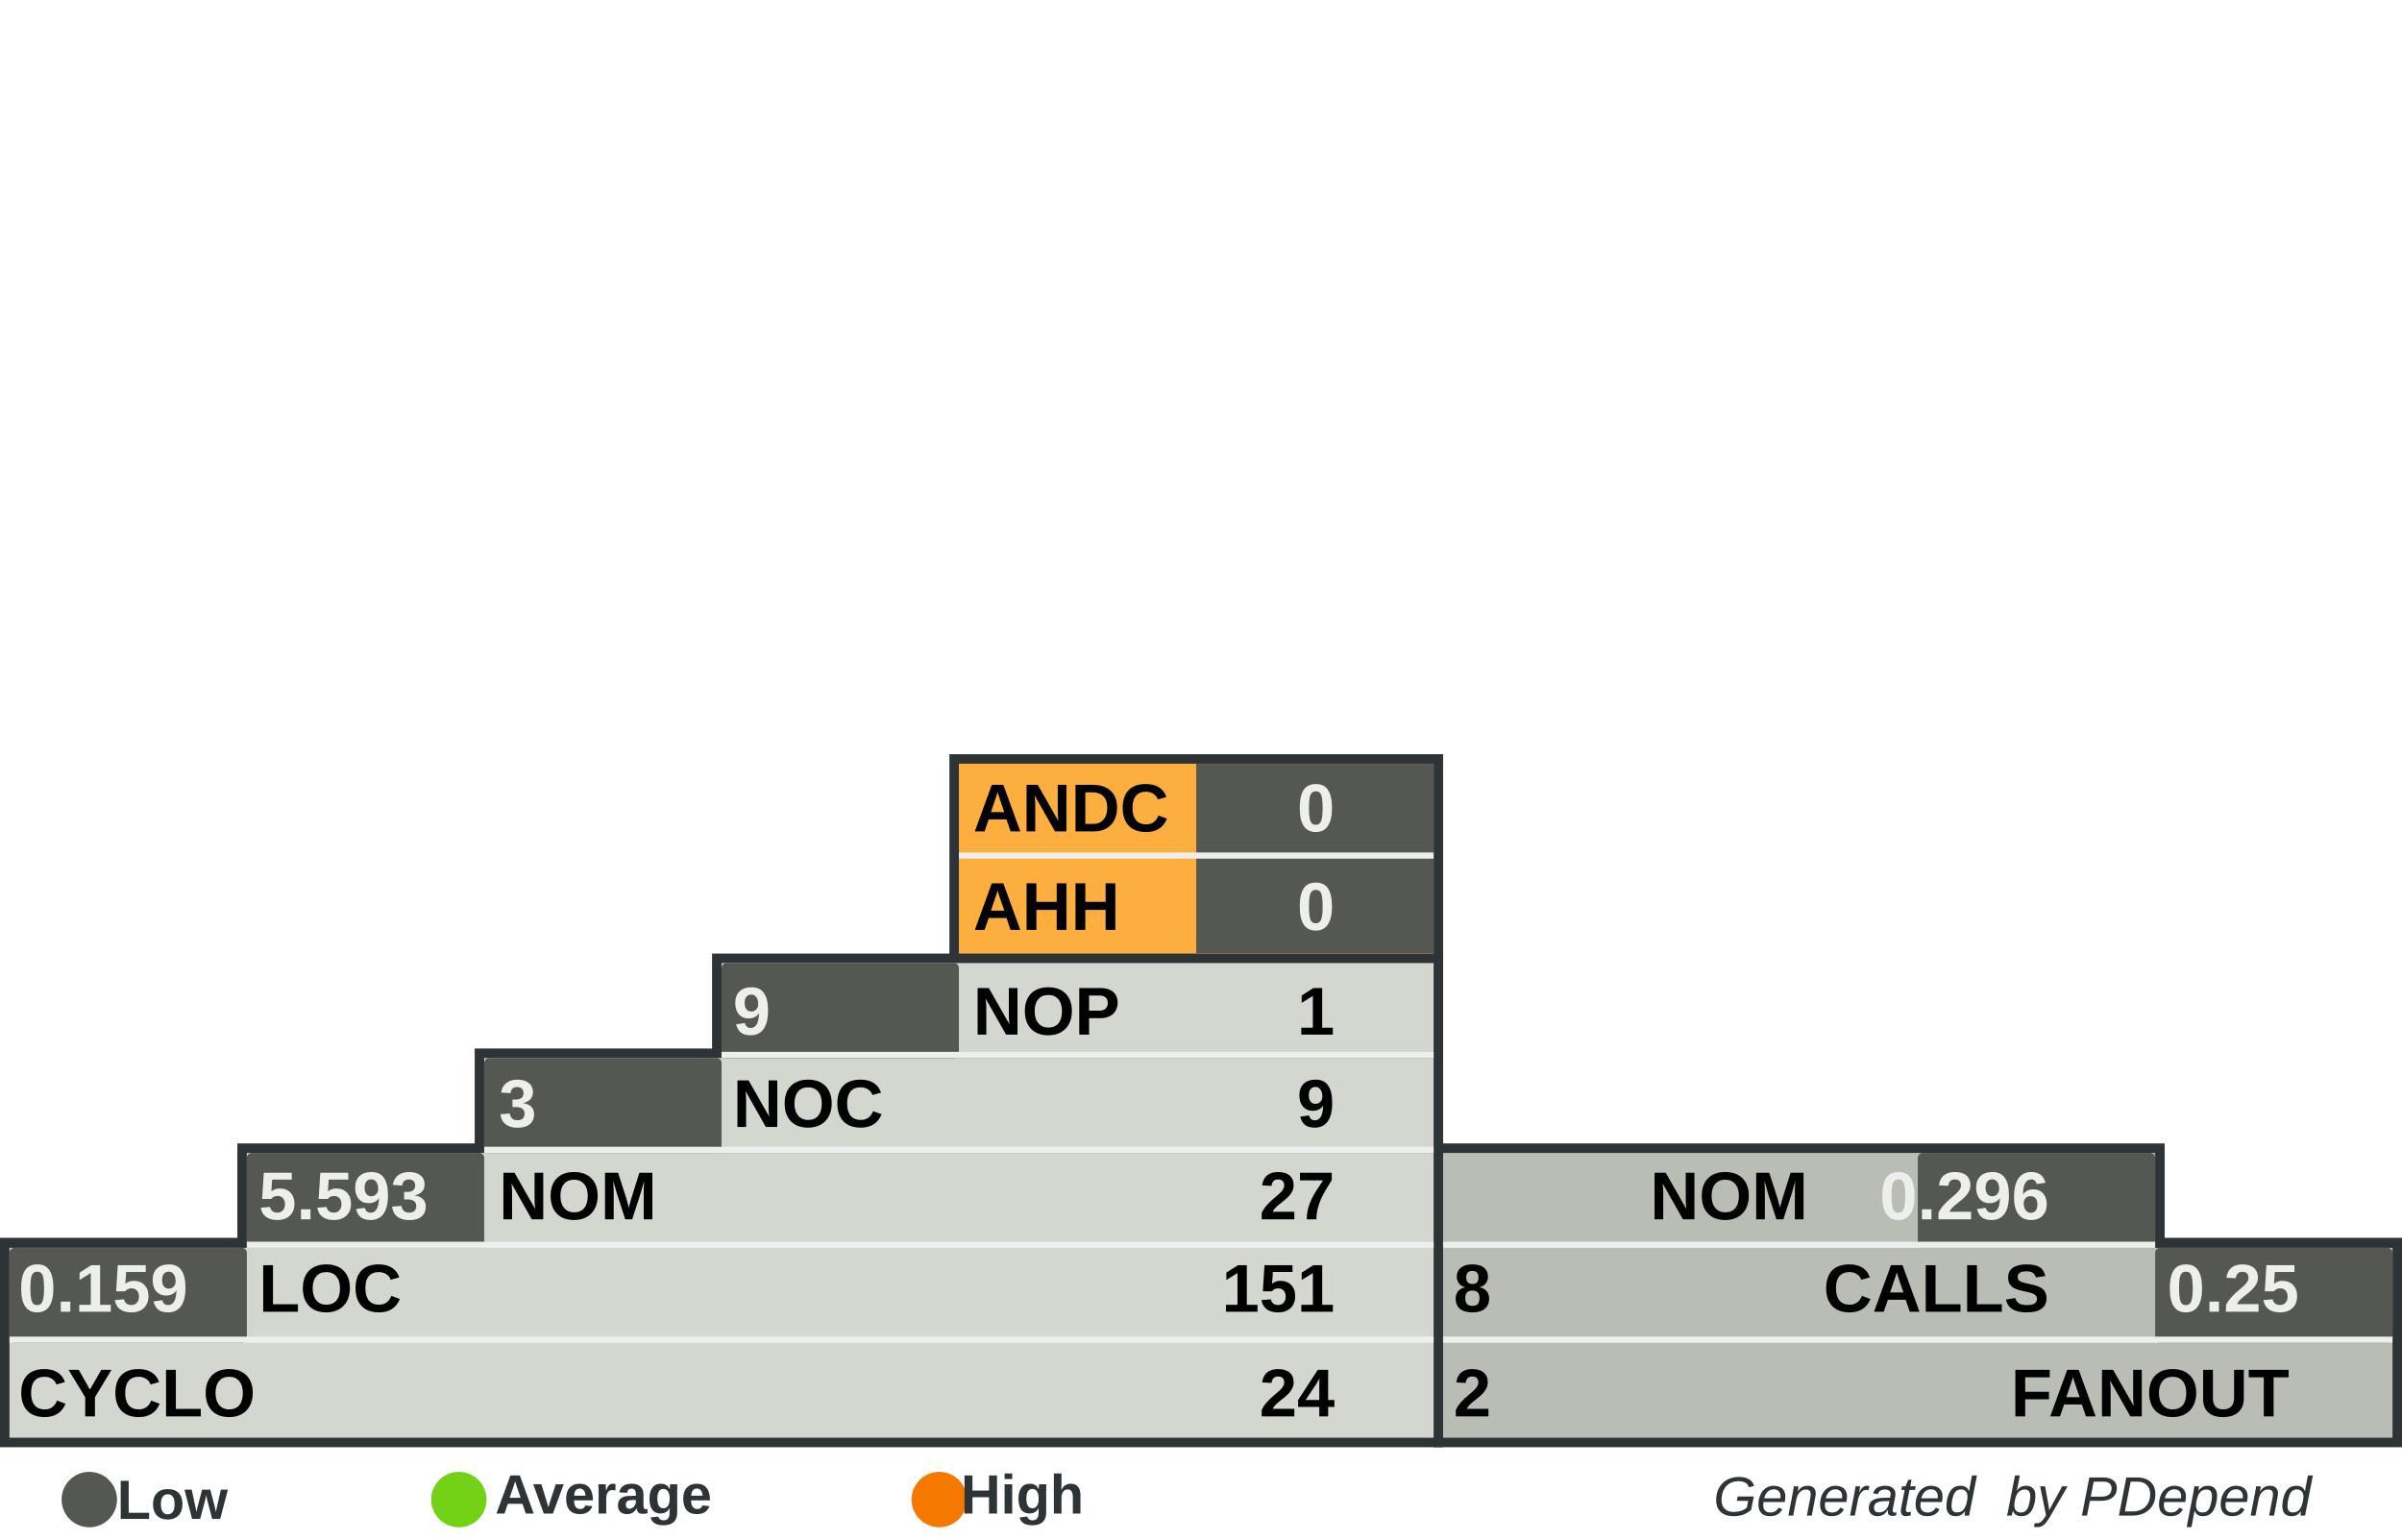
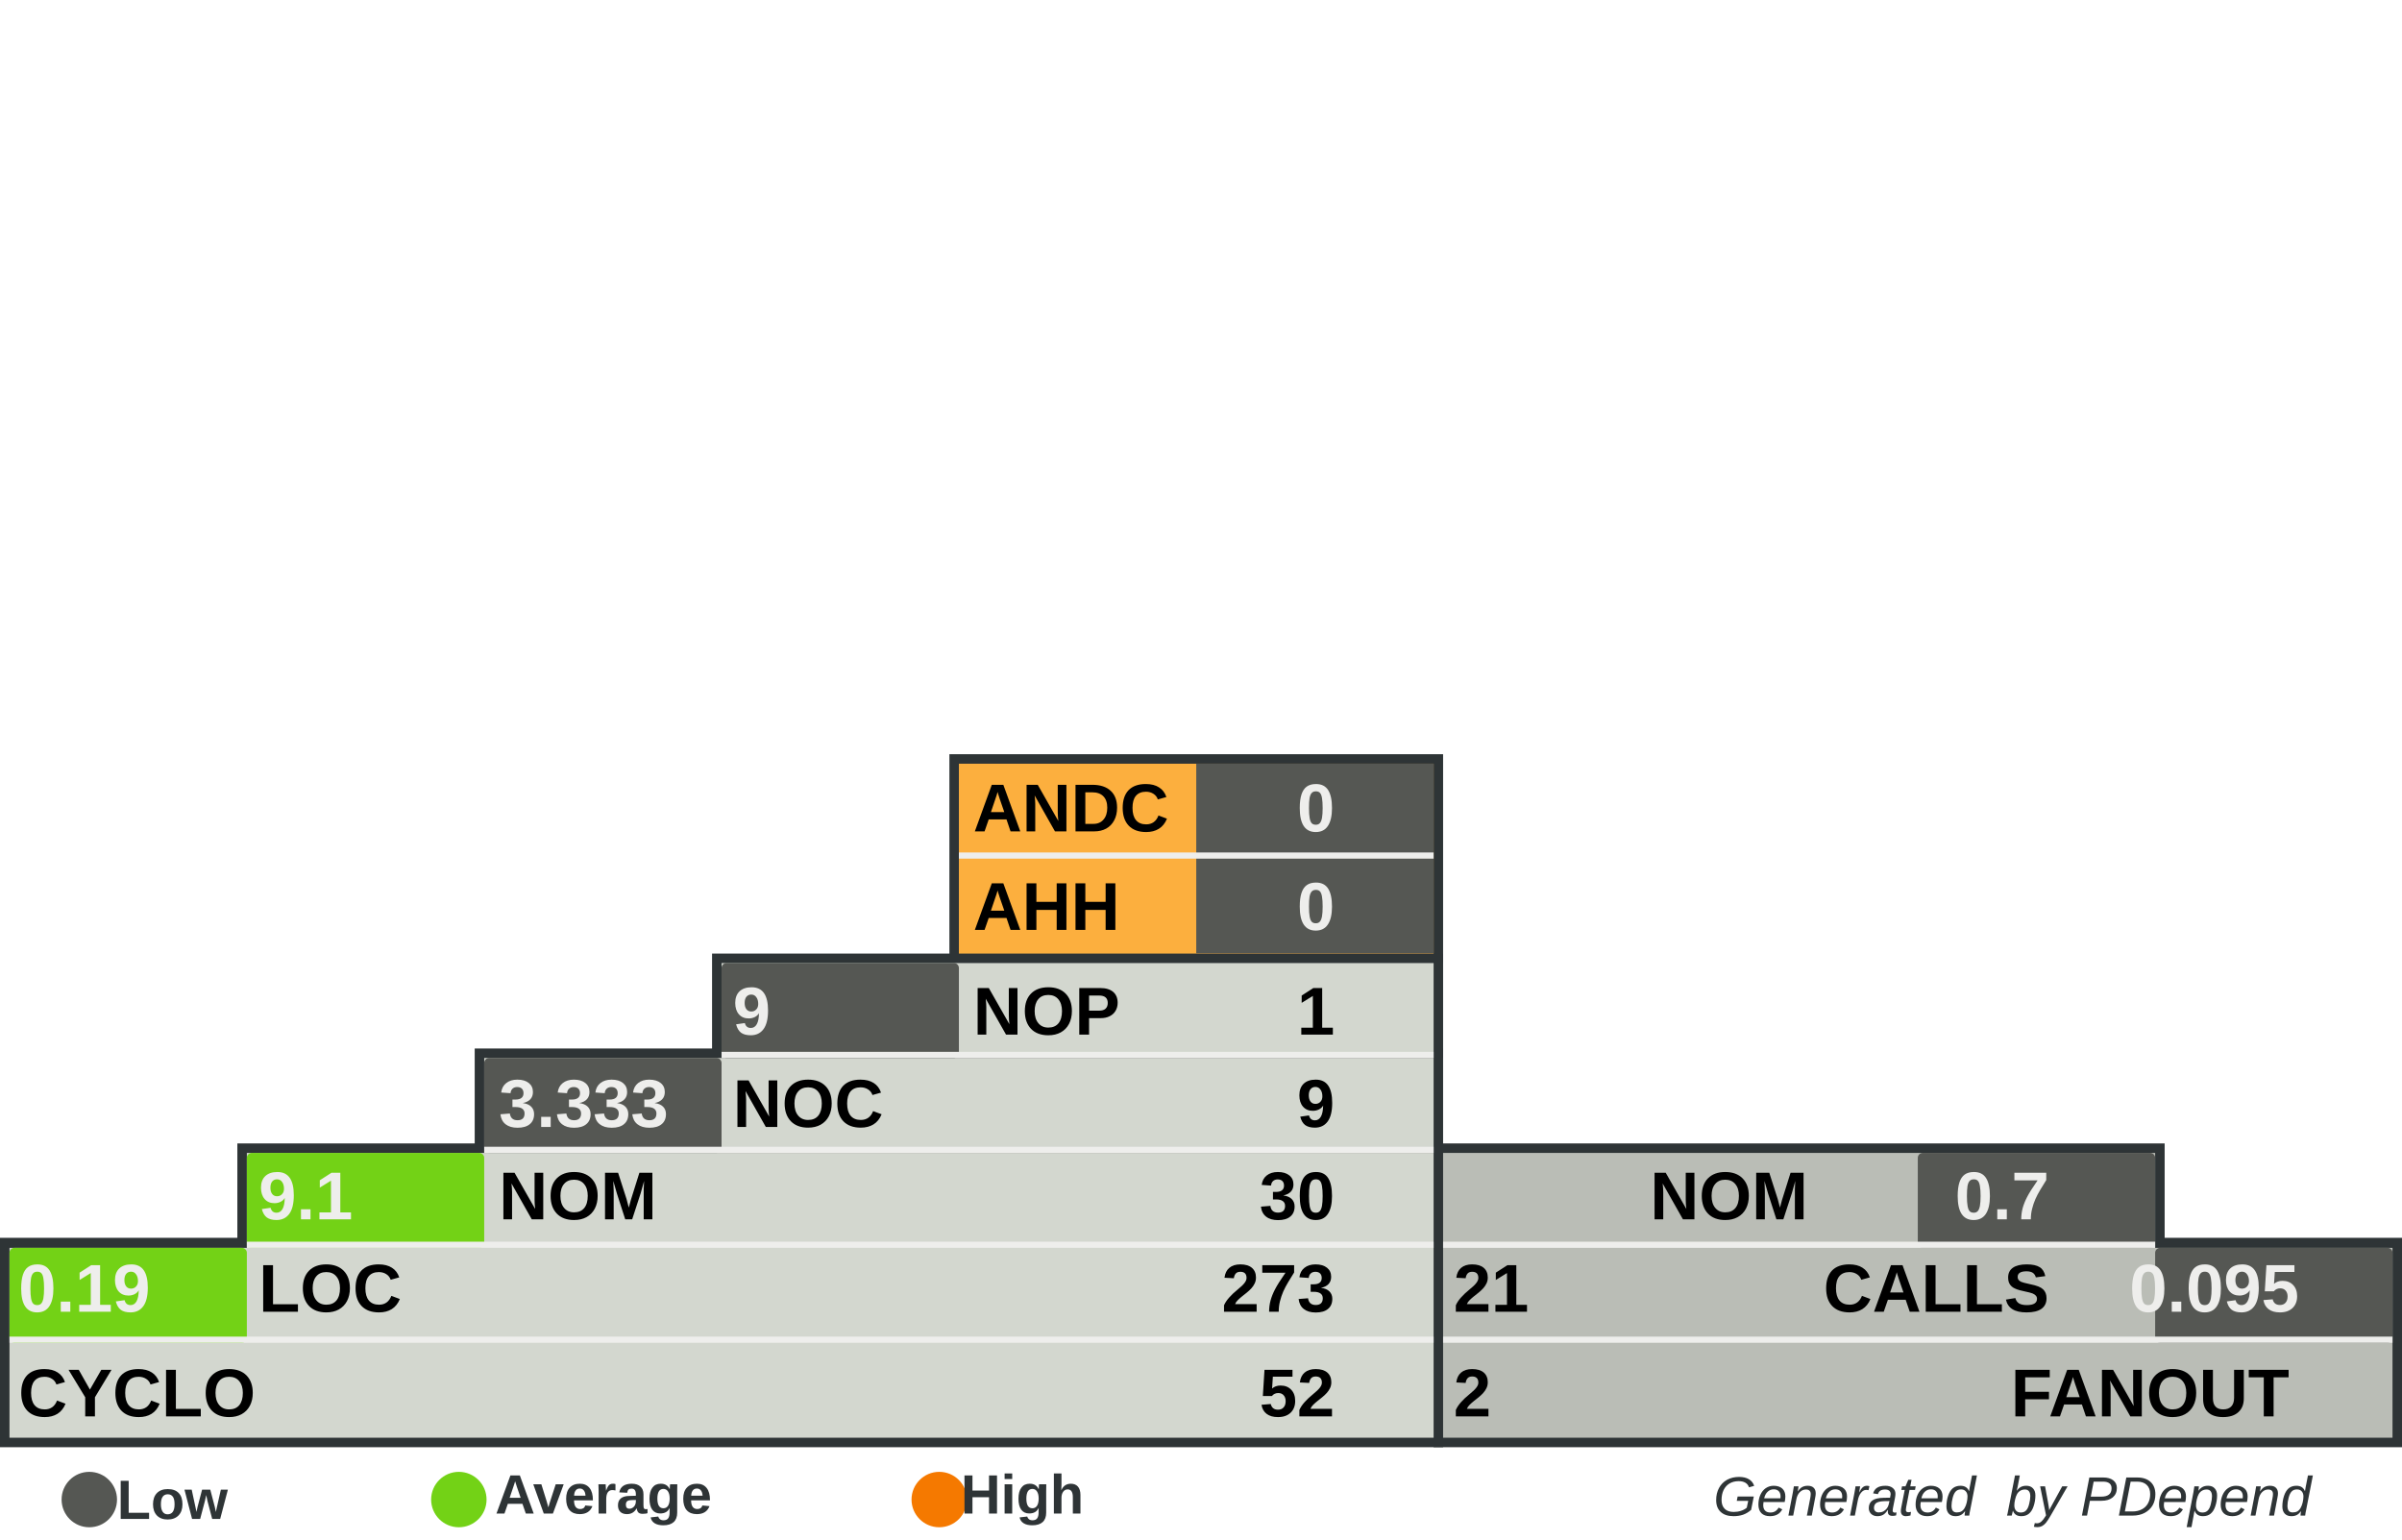
<svg xmlns="http://www.w3.org/2000/svg" width="390" height="250" id="svg5110" version="1.0">
  <defs id="defs5112">
    </defs>
  <g id="layer1">
    <rect style="fill:#555753" width="0" height="0" x="0" y="0" rx="0" ry="0" id="rect8982" xml:id="threshold.low" />
    <rect style="fill:#73d216" width="0" height="0" x="0" y="0" rx="0" ry="0" id="rect8983" xml:id="threshold.average" />
    <rect style="fill:#f57900" width="0" height="0" x="0" y="0" rx="0" ry="0" id="rect2834" xml:id="threshold.high" />
    <rect style="opacity:1;fill:#2e3436;fill-opacity:1;stroke:none;stroke-width:1;stroke-miterlimit:4;stroke-dasharray:none;stroke-opacity:1" id="rect4954" width="118.696" height="16.957" x="232.767" y="185.672" rx="2.978" ry="0" />
    <rect style="opacity:1;fill:#2e3436;fill-opacity:1;stroke:none;stroke-width:1;stroke-miterlimit:4;stroke-dasharray:none;stroke-opacity:1" id="rect4956" width="157.233" height="34" x="232.767" y="201" rx="3.945" ry="0" />
    <rect style="opacity:1;fill:#2e3436;fill-opacity:1;stroke:none;stroke-width:1;stroke-miterlimit:4;stroke-dasharray:none;stroke-opacity:1" id="rect4958" width="80.158" height="33.913" x="154.15" y="122.47" rx="2.011" ry="0" />
    <rect style="opacity:1;fill:#2e3436;fill-opacity:1;stroke:none;stroke-width:1;stroke-miterlimit:4;stroke-dasharray:none;stroke-opacity:1" id="rect4960" width="234.308" height="34" x="0" y="201" rx="5.879" ry="0" />
    <rect style="opacity:1;fill:#2e3436;fill-opacity:1;stroke:none;stroke-width:1;stroke-miterlimit:4;stroke-dasharray:none;stroke-opacity:1" id="rect4962" width="195.771" height="16.957" x="38.538" y="185.672" rx="4.912" ry="0" />
    <rect style="opacity:1;fill:#2e3436;fill-opacity:1;stroke:none;stroke-width:1;stroke-miterlimit:4;stroke-dasharray:none;stroke-opacity:1" id="rect4964" width="157.233" height="16.957" x="77.075" y="170.257" rx="3.945" ry="0" />
    <rect style="opacity:1;fill:#2e3436;fill-opacity:1;stroke:none;stroke-width:1;stroke-miterlimit:4;stroke-dasharray:none;stroke-opacity:1" id="rect4966" width="118.696" height="16.957" x="115.613" y="154.842" rx="2.978" ry="0" />
    <rect style="opacity:1;fill:#d3d7cf;fill-opacity:1;stroke:none;stroke-width:1;stroke-miterlimit:4;stroke-dasharray:none;stroke-opacity:1" id="rect4968" width="231.225" height="30.83" x="1.542" y="202.628" rx="5.801" ry="0" />
    <rect style="opacity:1;fill:#d3d7cf;fill-opacity:1;stroke:none;stroke-width:1;stroke-miterlimit:4;stroke-dasharray:none;stroke-opacity:1" id="rect4970" width="192.688" height="15.415" x="40.079" y="187.214" rx="4.834" ry="0" />
    <rect style="opacity:1;fill:#d3d7cf;fill-opacity:1;stroke:none;stroke-width:1;stroke-miterlimit:4;stroke-dasharray:none;stroke-opacity:1" id="rect4972" width="154.15" height="15.415" x="78.617" y="171.798" rx="3.868" ry="0" />
    <rect style="opacity:1;fill:#d3d7cf;fill-opacity:1;stroke:none;stroke-width:1;stroke-miterlimit:4;stroke-dasharray:none;stroke-opacity:1" id="rect4974" width="115.613" height="15.415" x="117.154" y="156.383" rx="2.901" ry="0" />
    <rect style="opacity:1;fill:#fcaf3e;fill-opacity:1;stroke:none;stroke-width:1;stroke-miterlimit:4;stroke-dasharray:none;stroke-opacity:1" id="rect4976" width="77.075" height="30.83" x="155.692" y="124.012" rx="1.934" ry="0" />
    <rect style="opacity:1;fill:#babdb6;fill-opacity:1;stroke:none;stroke-width:1;stroke-miterlimit:4;stroke-dasharray:none;stroke-opacity:1" id="rect4978" width="154.15" height="30.83" x="234.308" y="202.628" rx="3.868" ry="0" />
    <rect style="opacity:1;fill:#babdb6;fill-opacity:1;stroke:none;stroke-width:1;stroke-miterlimit:4;stroke-dasharray:none;stroke-opacity:1" id="rect4980" width="115.613" height="15.415" x="234.308" y="187.213" rx="2.901" ry="0" />
    <rect style="opacity:1;fill:#555753;fill-opacity:1;stroke:none;stroke-width:1;stroke-miterlimit:4;stroke-dasharray:none;stroke-opacity:1" id="rect4982" xml:id="rect.andc" width="38.538" height="15.43" x="194.229" y="124.012" rx="0.967" ry="0" />
    <rect style="opacity:1;fill:#555753;fill-opacity:1;stroke:none;stroke-width:1;stroke-miterlimit:4;stroke-dasharray:none;stroke-opacity:1" id="rect2851" xml:id="rect.ahh" width="38.538" height="15.4" x="194.229" y="139.412" rx="0.967" ry="0" />
    <rect style="opacity:1;fill:#555753;fill-opacity:1;stroke:none;stroke-width:1;stroke-miterlimit:4;stroke-dasharray:none;stroke-opacity:1" id="rect4984" xml:id="rect.noc-nop" width="38.538" height="15.415" x="117.154" y="156.383" rx="0.806" />
    <rect style="opacity:1;fill:#555753;fill-opacity:1;stroke:none;stroke-width:1;stroke-miterlimit:4;stroke-dasharray:none;stroke-opacity:1" id="rect4986" xml:id="rect.nom-noc" width="38.538" height="15.415" x="78.617" y="171.798" rx="0.806" />
-     <rect style="opacity:1;fill:#555753;fill-opacity:1;stroke:none;stroke-width:1;stroke-miterlimit:4;stroke-dasharray:none;stroke-opacity:1" id="rect4988" xml:id="rect.loc-nom" width="38.538" height="15.415" x="40.079" y="187.213" rx="0.806" />
-     <rect style="opacity:1;fill:#555753;fill-opacity:1;stroke:none;stroke-width:1;stroke-miterlimit:4;stroke-dasharray:none;stroke-opacity:1" id="rect4990" xml:id="rect.cyclo-loc" width="38.538" height="15.415" x="1.542" y="202.628" rx="0.806" />
+     <rect style="opacity:1;fill:#73d216;fill-opacity:1;stroke:none;stroke-width:1;stroke-miterlimit:4;stroke-dasharray:none;stroke-opacity:1" id="rect4988" xml:id="rect.loc-nom" width="38.538" height="15.415" x="40.079" y="187.213" rx="0.806" />
+     <rect style="opacity:1;fill:#73d216;fill-opacity:1;stroke:none;stroke-width:1;stroke-miterlimit:4;stroke-dasharray:none;stroke-opacity:1" id="rect4990" xml:id="rect.cyclo-loc" width="38.538" height="15.415" x="1.542" y="202.628" rx="0.806" />
    <rect style="opacity:1;fill:#555753;fill-opacity:1;stroke:none;stroke-width:1;stroke-miterlimit:4;stroke-dasharray:none;stroke-opacity:1" id="rect4992" xml:id="rect.calls-nom" width="38.538" height="15.415" x="311.383" y="187.213" rx="0.806" />
    <rect style="opacity:1;fill:#555753;fill-opacity:1;stroke:none;stroke-width:1;stroke-miterlimit:4;stroke-dasharray:none;stroke-opacity:1" id="rect4994" xml:id="rect.fanout-calls" width="38.538" height="15.415" x="349.921" y="202.628" rx="0.806" />
    <rect style="opacity:1;fill:#eeeeec;fill-opacity:1;stroke:none;stroke-width:1;stroke-miterlimit:4;stroke-dasharray:none;stroke-opacity:1" id="rect4996" width="231.225" height="1" x="1.542" y="217.043" rx="5.801" ry="0" />
    <rect style="opacity:1;fill:#eeeeec;fill-opacity:1;stroke:none;stroke-width:1;stroke-miterlimit:4;stroke-dasharray:none;stroke-opacity:1" id="rect4998" width="192.688" height="1" x="40.079" y="201.628" rx="4.834" ry="0" />
    <rect style="opacity:1;fill:#eeeeec;fill-opacity:1;stroke:none;stroke-width:1;stroke-miterlimit:4;stroke-dasharray:none;stroke-opacity:1" id="rect5000" width="154.15" height="1" x="78.617" y="186.213" rx="3.868" ry="0" />
    <rect style="opacity:1;fill:#eeeeec;fill-opacity:1;stroke:none;stroke-width:1;stroke-miterlimit:4;stroke-dasharray:none;stroke-opacity:1" id="rect5002" width="115.613" height="1" x="117.154" y="170.798" rx="2.901" ry="0" />
    <rect style="opacity:1;fill:#eeeeec;fill-opacity:1;stroke:none;stroke-width:1;stroke-miterlimit:4;stroke-dasharray:none;stroke-opacity:1" id="rect5004" width="115.613" height="1" x="234.308" y="201.628" rx="2.901" ry="0" />
    <rect style="opacity:1;fill:#eeeeec;fill-opacity:1;stroke:none;stroke-width:1;stroke-miterlimit:4;stroke-dasharray:none;stroke-opacity:1" id="rect5006" width="154.15" height="1" x="234.308" y="217.043" rx="3.868" ry="0" />
    <rect style="opacity:1;fill:#eeeeec;fill-opacity:1;stroke:none;stroke-width:1;stroke-miterlimit:4;stroke-dasharray:none;stroke-opacity:1" id="rect5008" width="77.075" height="1" x="155.692" y="138.427" rx="1.934" ry="0" />
    <text xml:space="preserve" style="font-size:11px;font-style:normal;font-variant:normal;font-weight:bold;font-stretch:normal;fill:#000000;fill-opacity:1;stroke:none;stroke-width:1px;stroke-linecap:butt;stroke-linejoin:miter;stroke-opacity:1;font-family:Arial" x="158" y="135" title="Average Number of Derived Classes" id="text5010">
      <tspan title="Average Number of Derived Classes" id="tspan5012" x="158" y="135">ANDC</tspan>
    </text>
    <text xml:space="preserve" style="font-size:11px;font-style:normal;font-variant:normal;font-weight:bold;font-stretch:normal;fill:#000000;fill-opacity:1;stroke:none;stroke-width:1px;stroke-linecap:butt;stroke-linejoin:miter;stroke-opacity:1;font-family:Arial" x="158" y="151" title="Average Hierarchy Height" id="text5014">
      <tspan title="Average Hierarchy Height" id="tspan5016" x="158" y="151">AHH</tspan>
    </text>
    <text xml:space="preserve" style="font-size:11px;font-style:normal;font-variant:normal;font-weight:bold;font-stretch:normal;fill:#000000;fill-opacity:1;stroke:none;stroke-width:1px;stroke-linecap:butt;stroke-linejoin:miter;stroke-opacity:1;font-family:Arial" x="158" y="168" title="Number Of Packages" id="text5018">
      <tspan title="Number Of Packages" id="tspan5020" x="158" y="168">NOP</tspan>
    </text>
    <text xml:space="preserve" style="font-size:11px;font-style:normal;font-variant:normal;font-weight:bold;font-stretch:normal;fill:#000000;fill-opacity:1;stroke:none;stroke-width:1px;stroke-linecap:butt;stroke-linejoin:miter;stroke-opacity:1;font-family:Arial" x="119" y="183" id="text5022" title="Number Of Classes" transform="scale(0.9999985,1.000001)">
      <tspan title="Number Of Classes" id="tspan5024" x="119" y="183">NOC</tspan>
    </text>
    <text xml:space="preserve" style="font-size:11px;font-style:normal;font-variant:normal;font-weight:bold;font-stretch:normal;fill:#000000;fill-opacity:1;stroke:none;stroke-width:1px;stroke-linecap:butt;stroke-linejoin:miter;stroke-opacity:1;font-family:Arial" x="81" y="198" id="text5026" title="Number Of Methods (Methods+Functions)" transform="scale(0.9999985,1.000001)">
      <tspan title="Number Of Methods (Methods+Functions)" id="tspan5028" x="81" y="198">NOM</tspan>
    </text>
    <text xml:space="preserve" style="font-size:11px;font-style:normal;font-variant:normal;font-weight:bold;font-stretch:normal;fill:#000000;fill-opacity:1;stroke:none;stroke-width:1px;stroke-linecap:butt;stroke-linejoin:miter;stroke-opacity:1;font-family:Arial" x="42" y="213" id="text5030" title="Lines Of Code (Non Comment and Non Whitespace Lines)" transform="scale(0.9999985,1.000001)">
      <tspan title="Lines Of Code (Non Comment and Non Whitespace Lines)" id="tspan5032" x="42" y="213">LOC</tspan>
    </text>
    <text xml:space="preserve" style="font-size:11px;font-style:normal;font-variant:normal;font-weight:bold;font-stretch:normal;fill:#000000;fill-opacity:1;stroke:none;stroke-width:1px;stroke-linecap:butt;stroke-linejoin:miter;stroke-opacity:1;font-family:Arial" x="3" y="230" id="text5034" title="Cyclomatic Complexity" transform="scale(0.9999985,1.000001)">
      <tspan title="Cyclomatic Complexity" id="tspan5036" x="3" y="230">CYCLO</tspan>
    </text>
    <text xml:space="preserve" style="font-size:11px;font-style:normal;font-variant:normal;font-weight:bold;font-stretch:normal;text-align:end;text-anchor:end;fill:#000000;fill-opacity:1;stroke:none;stroke-width:1px;stroke-linecap:butt;stroke-linejoin:miter;stroke-opacity:1;font-family:Arial" x="308.858" y="198" id="text5038" title="Number Of Methods (Methods+Functions)" transform="scale(0.9999985,1.000001)">
      <tspan title="Number Of Methods (Methods+Functions)" id="tspan5040" x="308.858" y="198">NOM</tspan>
    </text>
    <text xml:space="preserve" style="font-size:11px;font-style:normal;font-variant:normal;font-weight:bold;font-stretch:normal;text-anchor:end;fill:#000000;fill-opacity:1;stroke:none;stroke-width:1px;stroke-linecap:butt;stroke-linejoin:miter;stroke-opacity:1;font-family:Arial" x="348" y="213" id="text5042" title="Number of Operation Calls" transform="scale(0.9999985,1.000001)">
      <tspan title="Number of Operation Calls" id="tspan5044" x="348" y="213">CALLS</tspan>
    </text>
    <text xml:space="preserve" style="font-size:11px;font-style:normal;font-variant:normal;font-weight:bold;font-stretch:normal;text-anchor:end;fill:#000000;fill-opacity:1;stroke:none;stroke-width:1px;stroke-linecap:butt;stroke-linejoin:miter;stroke-opacity:1;font-family:Arial" x="387" y="230" id="text5046" title="Number of Called Classes" transform="scale(0.9999985,1.000001)">
      <tspan title="Number of Called Classes" id="tspan5048" x="387" y="230">FANOUT</tspan>
    </text>
    <text xml:space="preserve" style="font-size:11px;font-style:normal;font-variant:normal;font-weight:bold;font-stretch:normal;fill:#000000;fill-opacity:1;stroke:none;stroke-width:1px;stroke-linecap:butt;stroke-linejoin:miter;stroke-opacity:1;font-family:Arial" title="Number of Called Classes" x="236" y="230" id="text5050" transform="scale(0.9999985,1.000001)">
      <tspan title="Number of Called Classes" id="tspan5052" xml:id="pdepend.fanout" x="236" y="230">2</tspan>
    </text>
    <text xml:space="preserve" style="font-size:11px;font-style:normal;font-variant:normal;font-weight:bold;font-stretch:normal;fill:#000000;fill-opacity:1;stroke:none;stroke-width:1px;stroke-linecap:butt;stroke-linejoin:miter;stroke-opacity:1;font-family:Arial" title="Number of Operation Calls" x="236" y="213" id="text5054" transform="scale(0.9999985,1.000001)">
-       <tspan title="Number of Operation Calls" id="tspan5056" xml:id="pdepend.calls" x="236" y="213">8</tspan>
+       <tspan title="Number of Operation Calls" id="tspan5056" xml:id="pdepend.calls" x="236" y="213">21</tspan>
    </text>
    <text xml:space="preserve" style="font-size:11px;font-style:normal;font-variant:normal;font-weight:bold;font-stretch:normal;text-anchor:end;fill:#000000;fill-opacity:1;stroke:none;stroke-width:1px;stroke-linecap:butt;stroke-linejoin:miter;stroke-opacity:1;font-family:Arial" title="Cyclomatic Complexity" x="232" y="230" id="text5058" transform="scale(0.9999985,1.000001)">
-       <tspan title="Cyclomatic Complexity" id="tspan5060" xml:id="pdepend.cyclo" x="232" y="230">24</tspan>
+       <tspan title="Cyclomatic Complexity" id="tspan5060" xml:id="pdepend.cyclo" x="232" y="230">52</tspan>
    </text>
    <text xml:space="preserve" style="font-size:11px;font-style:normal;font-variant:normal;font-weight:bold;font-stretch:normal;text-anchor:end;fill:#000000;fill-opacity:1;stroke:none;stroke-width:1px;stroke-linecap:butt;stroke-linejoin:miter;stroke-opacity:1;font-family:Arial" title="Lines Of Code (Non Comment and Non Whitespace Lines)" x="232" y="213" id="text5062" transform="scale(0.9999985,1.000001)">
-       <tspan xml:id="pdepend.loc" title="Lines Of Code (Non Comment and Non Whitespace Lines)" id="tspan5064" x="232" y="213">151</tspan>
+       <tspan xml:id="pdepend.loc" title="Lines Of Code (Non Comment and Non Whitespace Lines)" id="tspan5064" x="232" y="213">273</tspan>
    </text>
    <text xml:space="preserve" style="font-size:11px;font-style:normal;font-variant:normal;font-weight:bold;font-stretch:normal;text-anchor:end;fill:#000000;fill-opacity:1;stroke:none;stroke-width:1px;stroke-linecap:butt;stroke-linejoin:miter;stroke-opacity:1;font-family:Arial" title="Number Of Methods (Methods+Functions)" x="232" y="198" id="text5066" transform="scale(0.9999985,1.000001)">
-       <tspan title="Number Of Methods (Methods+Functions)" id="tspan5068" xml:id="pdepend.nom" x="232" y="198">27</tspan>
+       <tspan title="Number Of Methods (Methods+Functions)" id="tspan5068" xml:id="pdepend.nom" x="232" y="198">30</tspan>
    </text>
    <text xml:space="preserve" style="font-size:11px;font-style:normal;font-variant:normal;font-weight:bold;font-stretch:normal;text-anchor:end;fill:#000000;fill-opacity:1;stroke:none;stroke-width:1px;stroke-linecap:butt;stroke-linejoin:miter;stroke-opacity:1;font-family:Arial" title="Number Of Packages" x="232" y="168" id="text5070" transform="scale(0.9999985,1.000001)">
      <tspan title="Number Of Packages" id="tspan5072" xml:id="pdepend.nop" x="232" y="168">1</tspan>
    </text>
    <text xml:space="preserve" style="font-size:11px;font-style:normal;font-variant:normal;font-weight:bold;font-stretch:normal;text-anchor:end;fill:#000000;fill-opacity:1;stroke:none;stroke-width:1px;stroke-linecap:butt;stroke-linejoin:miter;stroke-opacity:1;font-family:Arial" title="Number Of Classes" x="232" y="183" id="text5074" transform="scale(0.9999985,1.000001)">
      <tspan title="Number Of Classes" id="tspan5076" xml:id="pdepend.noc" x="232" y="183">9</tspan>
    </text>
    <text xml:space="preserve" style="font-size:11px;font-style:normal;font-variant:normal;font-weight:bold;font-stretch:normal;text-anchor:end;fill:#eeeeec;fill-opacity:1;stroke:none;stroke-width:1px;stroke-linecap:butt;stroke-linejoin:miter;stroke-opacity:1;font-family:Arial" title="Average Number of Derived Classes" x="232" y="135" id="text5078" transform="scale(0.9999985,1.000001)">
      <tspan title="Average Number of Derived Classes" id="tspan5080" xml:id="pdepend.andc" x="232" y="135">0</tspan>
    </text>
    <text xml:space="preserve" style="font-size:11px;font-style:normal;font-variant:normal;font-weight:bold;font-stretch:normal;text-anchor:end;fill:#eeeeec;fill-opacity:1;stroke:none;stroke-width:1px;stroke-linecap:butt;stroke-linejoin:miter;stroke-opacity:1;font-family:Arial" title="Average Hierarchy Height" x="232" y="151" id="text5082" transform="scale(0.9999985,1.000001)">
      <tspan title="Average Hierarchy Height" id="tspan5084" xml:id="pdepend.ahh" x="232" y="151">0</tspan>
    </text>
    <text xml:space="preserve" style="font-size:11px;font-style:normal;font-variant:normal;font-weight:bold;font-stretch:normal;fill:#eeeeec;fill-opacity:1;stroke:none;stroke-width:1px;stroke-linecap:butt;stroke-linejoin:miter;stroke-opacity:1;font-family:Arial" title="Ratio: Number of Classes / Number of Packages" x="119" y="168" id="text5086" transform="scale(0.9999985,1.000001)">
      <tspan title="Ratio: Number of Classes / Number of Packages" id="tspan5088" xml:id="pdepend.noc-nop" x="119" y="168">9</tspan>
    </text>
    <text xml:space="preserve" style="font-size:11px;font-style:normal;font-variant:normal;font-weight:bold;font-stretch:normal;fill:#eeeeec;fill-opacity:1;stroke:none;stroke-width:1px;stroke-linecap:butt;stroke-linejoin:miter;stroke-opacity:1;font-family:Arial" title="Ratio: Number of Methods / Number of Classes" x="81" y="183" id="text5090" transform="scale(0.9999985,1.000001)">
-       <tspan title="Ratio: Number of Methods / Number of Classes" id="tspan5092" xml:id="pdepend.nom-noc" x="81" y="183">3</tspan>
+       <tspan title="Ratio: Number of Methods / Number of Classes" id="tspan5092" xml:id="pdepend.nom-noc" x="81" y="183">3.333</tspan>
    </text>
    <text xml:space="preserve" style="font-size:11px;font-style:normal;font-variant:normal;font-weight:bold;font-stretch:normal;fill:#eeeeec;fill-opacity:1;stroke:none;stroke-width:1px;stroke-linecap:butt;stroke-linejoin:miter;stroke-opacity:1;font-family:Arial" title="Ratio: Lines of Code / Number of Methods" x="42" y="198" id="text5094" transform="scale(0.9999985,1.000001)">
-       <tspan title="Ratio: Lines of Code / Number of Methods" id="tspan5096" xml:id="pdepend.loc-nom" x="42" y="198">5.593</tspan>
+       <tspan title="Ratio: Lines of Code / Number of Methods" id="tspan5096" xml:id="pdepend.loc-nom" x="42" y="198">9.1</tspan>
    </text>
    <text xml:space="preserve" style="font-size:11px;font-style:normal;font-variant:normal;font-weight:bold;font-stretch:normal;fill:#eeeeec;fill-opacity:1;stroke:none;stroke-width:1px;stroke-linecap:butt;stroke-linejoin:miter;stroke-opacity:1;font-family:Arial" title="Ratio: Cyclomatic Complexity / Lines of Code" x="3" y="213" id="text5098" transform="scale(0.9999985,1.000001)">
-       <tspan title="Ratio: Cyclomatic Complexity / Lines of Code" id="tspan5100" xml:id="pdepend.cyclo-loc" x="3" y="213">0.159</tspan>
+       <tspan title="Ratio: Cyclomatic Complexity / Lines of Code" id="tspan5100" xml:id="pdepend.cyclo-loc" x="3" y="213">0.19</tspan>
    </text>
    <text xml:space="preserve" style="font-size:11px;font-style:normal;font-variant:normal;font-weight:bold;font-stretch:normal;text-anchor:end;fill:#eeeeec;fill-opacity:1;stroke:none;stroke-width:1px;stroke-linecap:butt;stroke-linejoin:miter;stroke-opacity:1;font-family:Arial" title="Ratio: Number of Called Classes(FANOUT) / Number of Operation Calls" x="388.563" y="213" id="text5102" transform="scale(0.9999985,1.000001)">
-       <tspan title="Ratio: Number of Called Classes(FANOUT) / Number of Operation Calls" id="tspan5104" xml:id="pdepend.fanout-calls" x="388.563" y="213">0.25</tspan>
+       <tspan title="Ratio: Number of Called Classes(FANOUT) / Number of Operation Calls" id="tspan5104" xml:id="pdepend.fanout-calls" x="388.563" y="213">0.095</tspan>
    </text>
    <text xml:space="preserve" style="font-size:11px;font-style:normal;font-variant:normal;font-weight:bold;font-stretch:normal;text-anchor:end;fill:#eeeeec;fill-opacity:1;stroke:none;stroke-width:1px;stroke-linecap:butt;stroke-linejoin:miter;stroke-opacity:1;font-family:Arial" title="Ratio: Number of Operation Calls / Number of Methods (Methods+Functions)" x="348" y="198" id="text5106" transform="scale(0.9999985,1.000001)">
-       <tspan title="Ratio: Number of Operation Calls / Number of Methods (Methods+Functions)" id="tspan5108" xml:id="pdepend.calls-nom" x="348" y="198">0.296</tspan>
+       <tspan title="Ratio: Number of Operation Calls / Number of Methods (Methods+Functions)" id="tspan5108" xml:id="pdepend.calls-nom" x="348" y="198">0.7</tspan>
    </text>
    <text xml:space="preserve" style="font-size:8px;font-style:normal;font-variant:normal;font-weight:bold;font-stretch:normal;text-align:end;text-anchor:end;fill:#2e3436;fill-opacity:1;stroke:none;stroke-width:1px;stroke-linecap:butt;stroke-linejoin:miter;stroke-opacity:1;font-family:Arial" x="386.395" y="246.106" id="text2692">
      <tspan id="tspan2694" x="386.395" y="246.106" style="font-size:9px;font-style:italic;font-variant:normal;font-weight:normal;font-stretch:normal;text-align:end;text-anchor:end;fill:#2e3436;font-family:Arial;">Generated  by PDepend</tspan>
    </text>
    <path style="opacity:1;fill:#555753;fill-opacity:1;stroke:none;stroke-width:1;stroke-miterlimit:4;stroke-dasharray:none;stroke-opacity:1" id="path3780" d="M 65.333,285.667 A 12,10.333 0 1 1 41.333,285.667 A 12,10.333 0 1 1 65.333,285.667 z" transform="matrix(0.375,0,0,0.4354839,-5.5,119.0968)" />
    <text xml:space="preserve" style="font-size:8px;font-style:normal;font-weight:bold;text-align:center;text-anchor:middle;fill:#2e3436;fill-opacity:1;stroke:none;stroke-width:1px;stroke-linecap:butt;stroke-linejoin:miter;stroke-opacity:1;font-family:URW Chancery L;" x="32.387" y="246.642" id="text3782">
      <tspan id="tspan3784" x="32.387" y="246.642" style="font-size:9px;font-style:normal;font-variant:normal;font-weight:bold;font-stretch:normal;fill:#2e3436;font-family:Arial;">Low</tspan>
    </text>
    <path style="opacity:1;fill:#73d216;fill-opacity:1;stroke:none;stroke-width:1;stroke-miterlimit:4;stroke-dasharray:none;stroke-opacity:1" id="path3786" d="M 65.333,285.667 A 12,10.333 0 1 1 41.333,285.667 A 12,10.333 0 1 1 65.333,285.667 z" transform="matrix(0.375,0,0,0.4354839,54.5,119.0968)" />
    <text xml:space="preserve" style="font-size:8px;font-style:normal;font-weight:bold;text-align:center;text-anchor:middle;fill:#2e3436;fill-opacity:1;stroke:none;stroke-width:1px;stroke-linecap:butt;stroke-linejoin:miter;stroke-opacity:1;font-family:URW Chancery L;" x="102.387" y="245.774" id="text3788">
      <tspan id="tspan3790" x="102.387" y="245.774" style="font-size:9px;font-style:normal;font-variant:normal;font-weight:bold;font-stretch:normal;fill:#2e3436;font-family:Arial;">Average</tspan>
    </text>
    <path style="opacity:1;fill:#f57900;fill-opacity:1;stroke:none;stroke-width:1;stroke-miterlimit:4;stroke-dasharray:none;stroke-opacity:1" id="path3792" d="M 65.333,285.667 A 12,10.333 0 1 1 41.333,285.667 A 12,10.333 0 1 1 65.333,285.667 z" transform="matrix(0.375,0,0,0.4354839,132.5,119.0968)" />
    <text xml:space="preserve" style="font-size:8px;font-style:normal;font-weight:bold;text-align:center;text-anchor:middle;fill:#2e3436;fill-opacity:1;stroke:none;stroke-width:1px;stroke-linecap:butt;stroke-linejoin:miter;stroke-opacity:1;font-family:URW Chancery L;" x="170.387" y="245.774" id="text3794">
      <tspan id="tspan3796" x="170.387" y="245.774" style="font-size:9px;font-style:normal;font-variant:normal;font-weight:bold;font-stretch:normal;fill:#2e3436;font-family:Arial;">High</tspan>
    </text>
  </g>
</svg>
